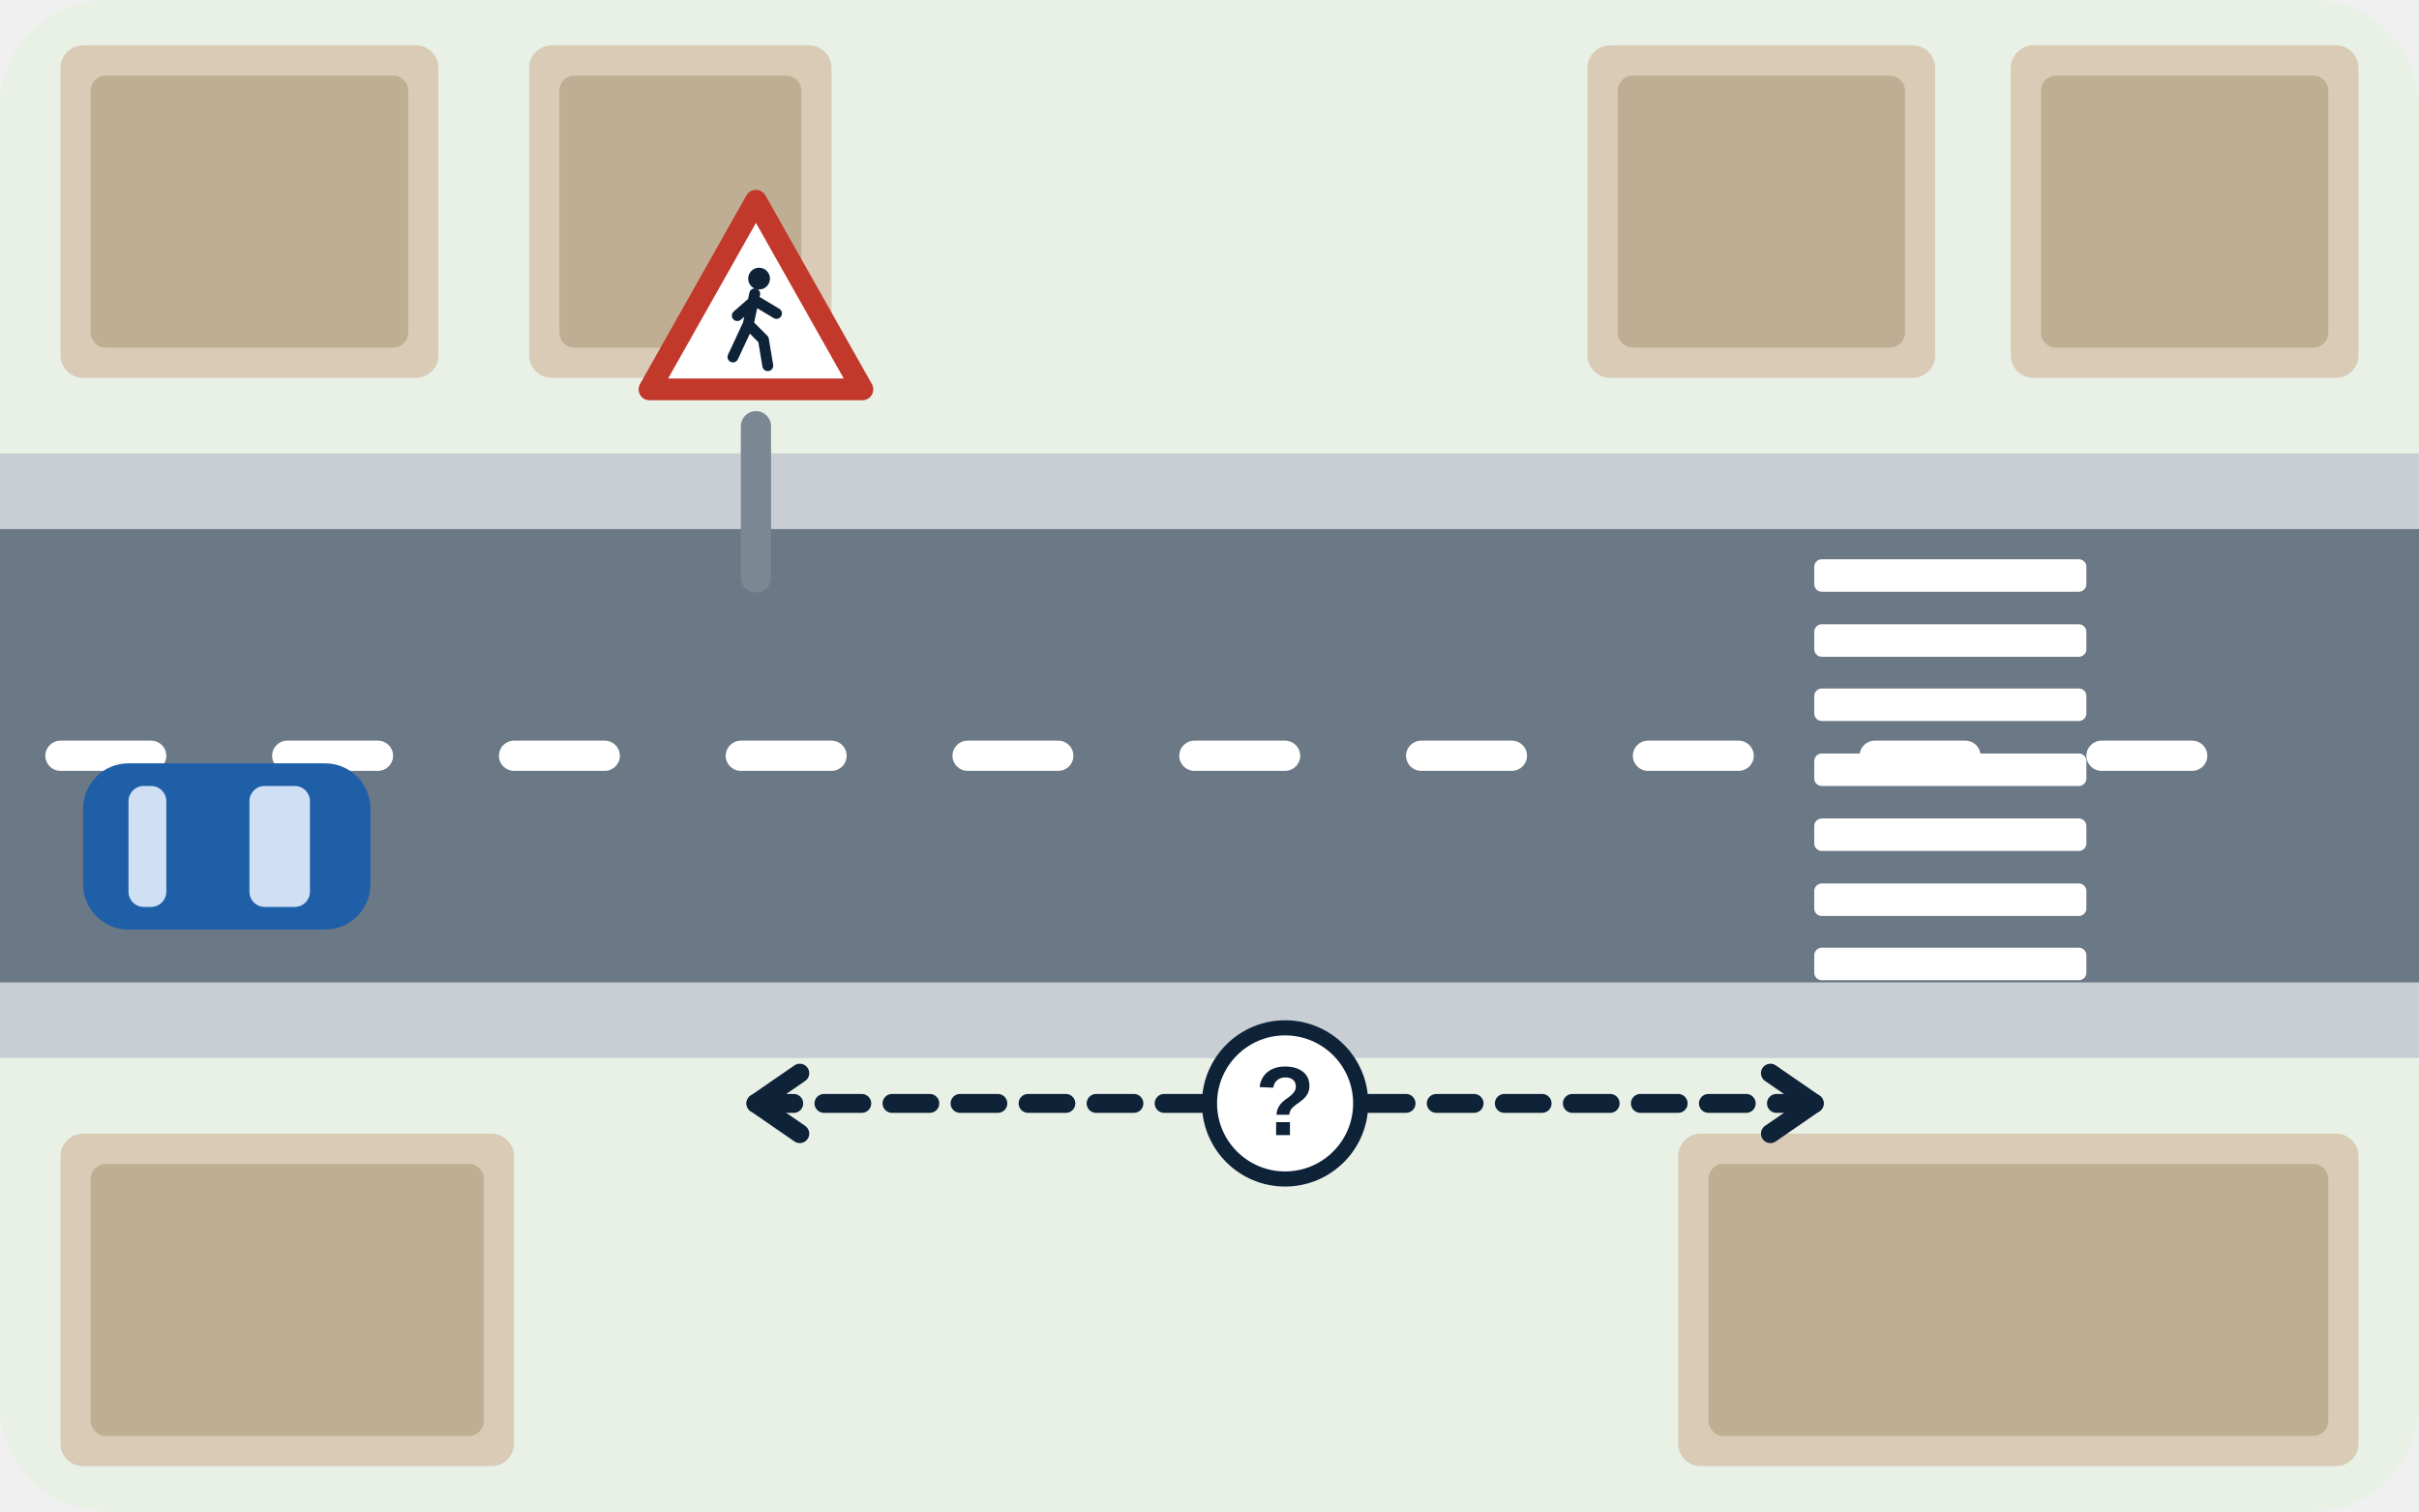
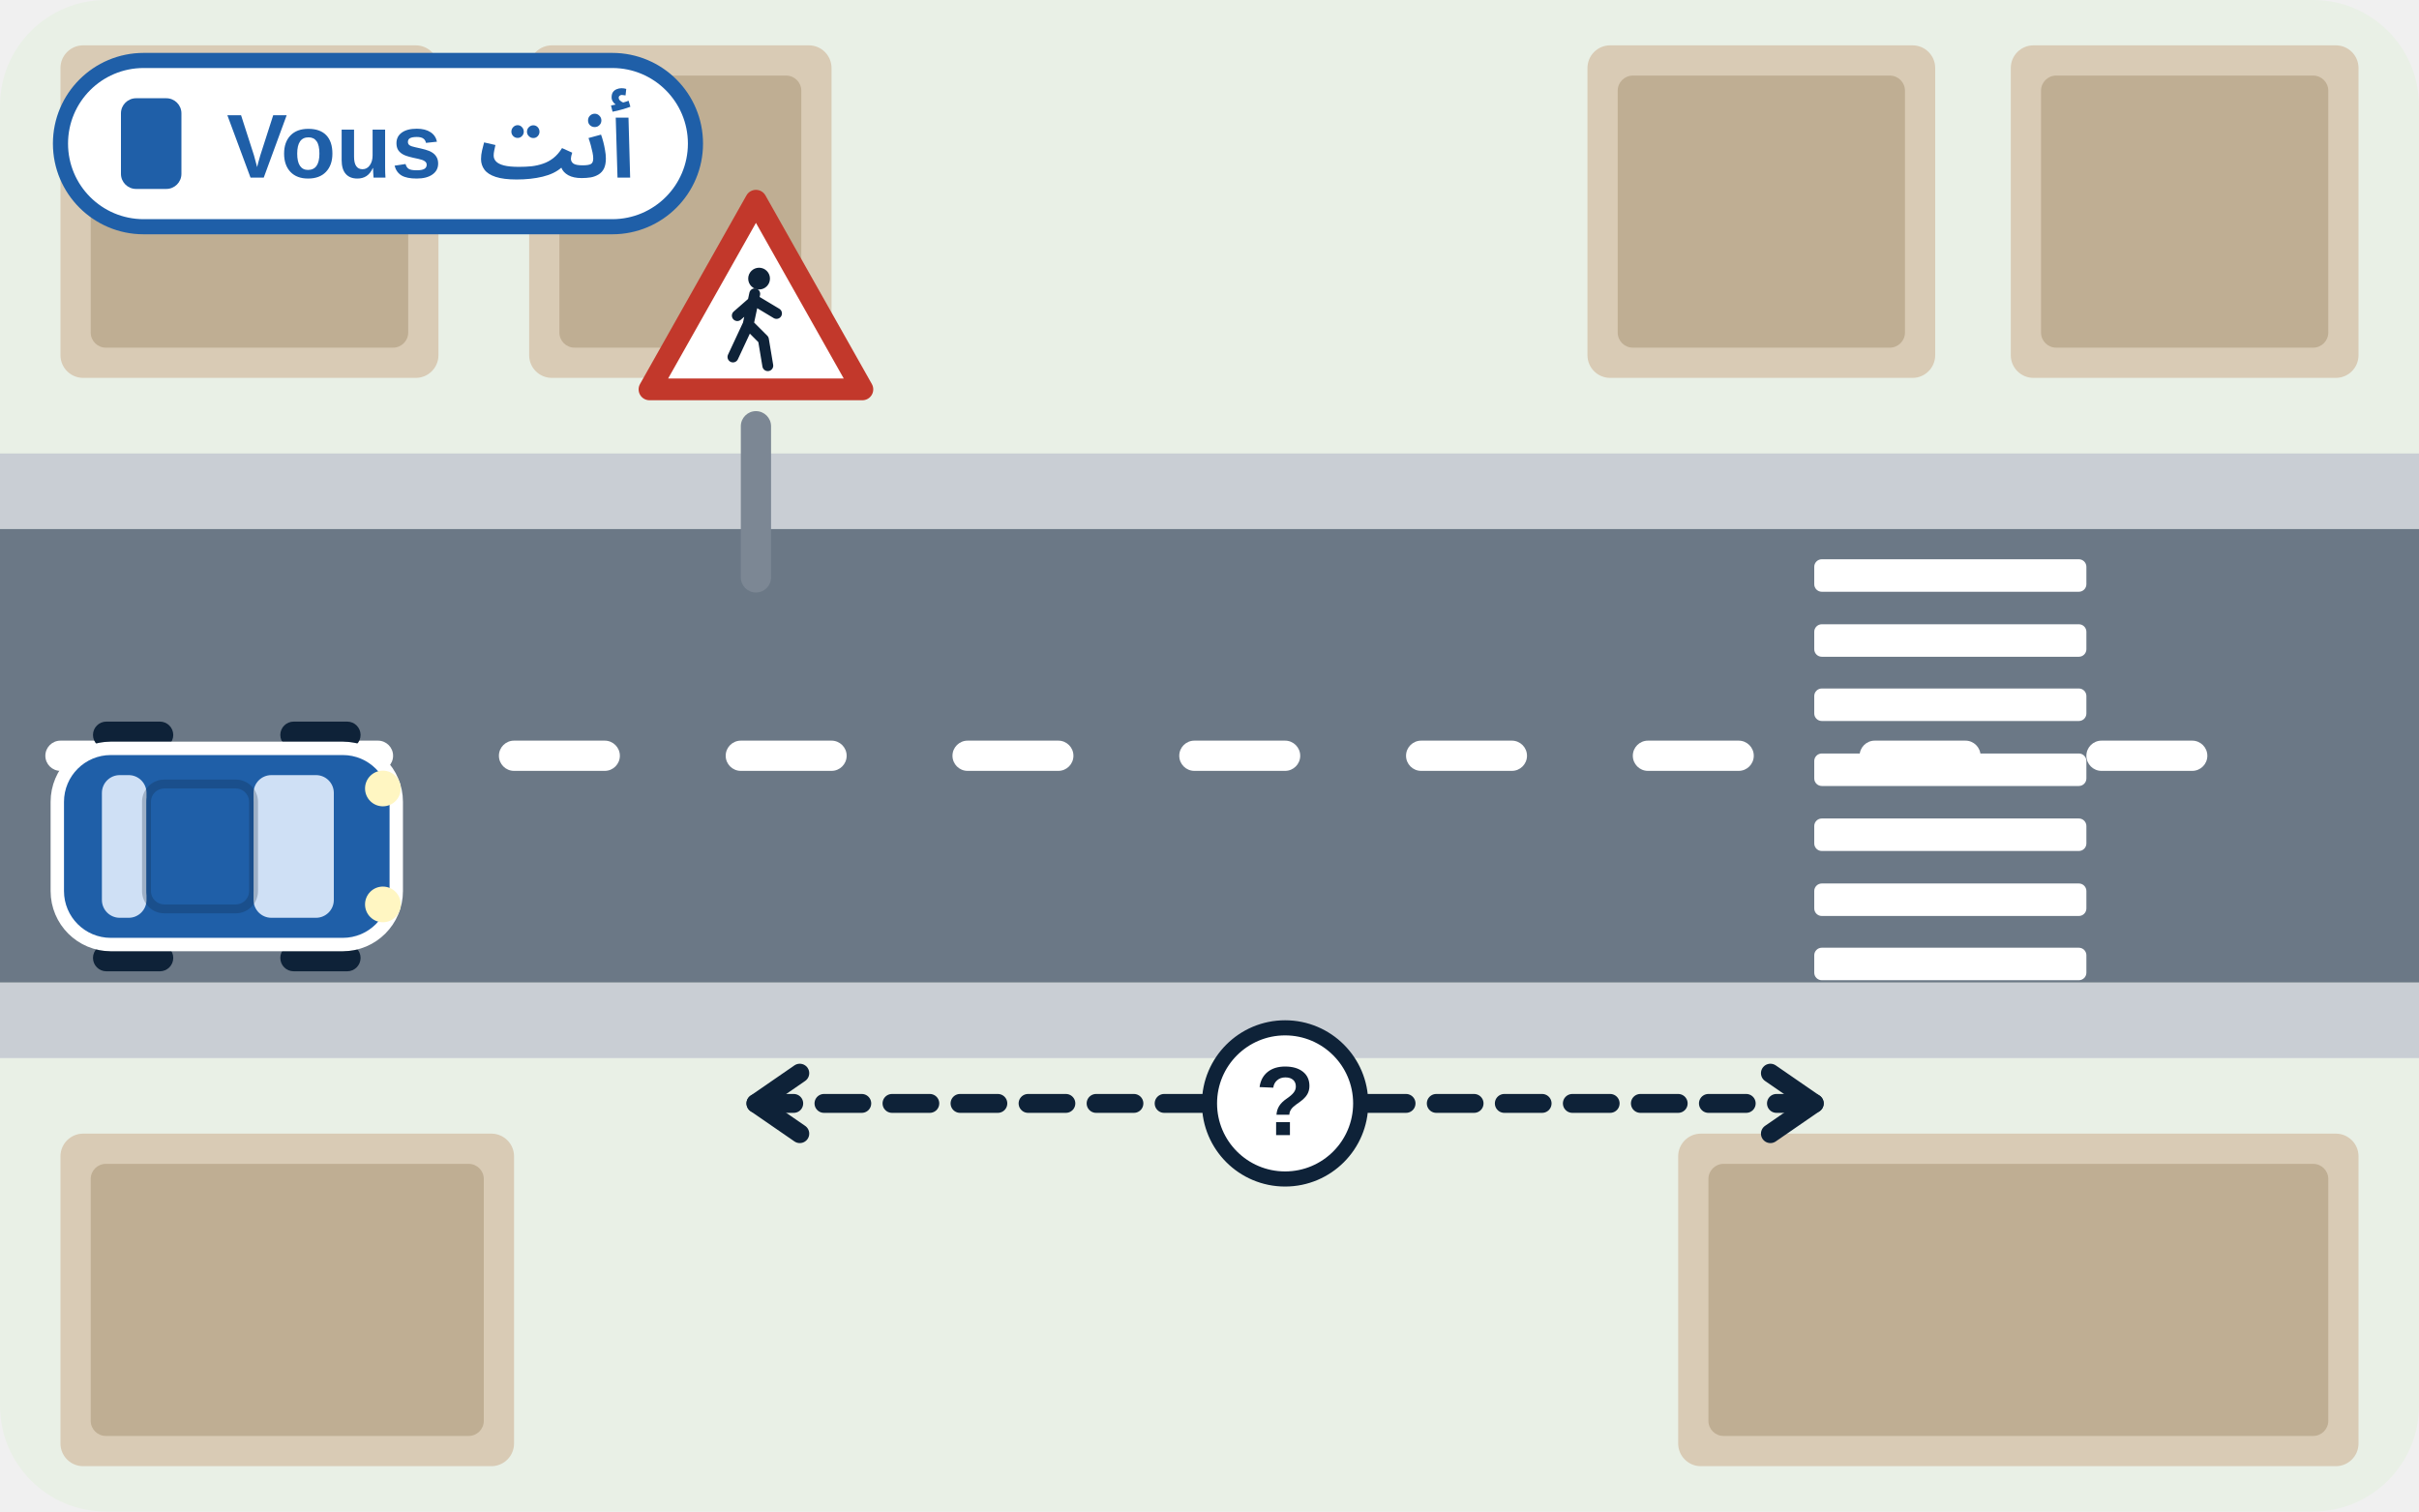
<svg xmlns="http://www.w3.org/2000/svg" viewBox="0 0 320 200">
+   <defs>
+     <g id="v-bleu">
+       <rect x="-14" y="-15" width="3" height="9" rx="1.5" fill="#0E2238" />
+       <rect x="11" y="-15" width="3" height="9" rx="1.5" fill="#0E2238" />
+       <rect x="-14" y="6" width="3" height="9" rx="1.5" fill="#0E2238" />
+       <rect x="11" y="6" width="3" height="9" rx="1.5" fill="#0E2238" />
+       <rect x="-11" y="-19" width="22" height="38" rx="6" fill="#1F5FA8" stroke="#fff" stroke-width="1.5" />
+       <rect x="-8" y="-12" width="16" height="9" rx="2" fill="#CFE0F5" />
+       <rect x="-8" y="9" width="16" height="5" rx="2" fill="#CFE0F5" />
+       <rect x="-7" y="-3" width="14" height="12" rx="2" fill="#1F5FA8" stroke="#0E2238" stroke-opacity=".25" stroke-width="1" />
+       <circle cx="-6.5" cy="-17.5" r="2" fill="#FFF6C2" />
+       <circle cx="6.5" cy="-17.5" r="2" fill="#FFF6C2" />
+     </g>
+   </defs>
  <rect width="320" height="200" rx="14" fill="#E9F0E6" />
  <rect x="8" y="6" width="50" height="44" rx="3" fill="#D9CBB5" />
  <rect x="12" y="10" width="42" height="36" rx="2" fill="#BFAE93" />
  <rect x="70" y="6" width="40" height="44" rx="3" fill="#D9CBB5" />
  <rect x="74" y="10" width="32" height="36" rx="2" fill="#BFAE93" />
  <rect x="210" y="6" width="46" height="44" rx="3" fill="#D9CBB5" />
  <rect x="214" y="10" width="38" height="36" rx="2" fill="#BFAE93" />
  <rect x="266" y="6" width="46" height="44" rx="3" fill="#D9CBB5" />
  <rect x="270" y="10" width="38" height="36" rx="2" fill="#BFAE93" />
  <rect x="8" y="150" width="60" height="44" rx="3" fill="#D9CBB5" />
  <rect x="12" y="154" width="52" height="36" rx="2" fill="#BFAE93" />
  <rect x="222" y="150" width="90" height="44" rx="3" fill="#D9CBB5" />
  <rect x="226" y="154" width="82" height="36" rx="2" fill="#BFAE93" />
  <rect x="0" y="60" width="320" height="10" fill="#C9CED4" />
  <rect x="0" y="130" width="320" height="10" fill="#C9CED4" />
  <rect x="0" y="70" width="320" height="60" fill="#6B7886" />
  <rect x="6" y="98" width="16" height="4" rx="2" fill="#fff" />
  <rect x="36" y="98" width="16" height="4" rx="2" fill="#fff" />
  <rect x="66" y="98" width="16" height="4" rx="2" fill="#fff" />
  <rect x="96" y="98" width="16" height="4" rx="2" fill="#fff" />
  <rect x="126" y="98" width="16" height="4" rx="2" fill="#fff" />
  <rect x="156" y="98" width="16" height="4" rx="2" fill="#fff" />
  <rect x="186" y="98" width="16" height="4" rx="2" fill="#fff" />
  <rect x="216" y="98" width="16" height="4" rx="2" fill="#fff" />
  <rect x="246" y="98" width="16" height="4" rx="2" fill="#fff" />
  <rect x="276" y="98" width="16" height="4" rx="2" fill="#fff" />
  <rect x="240" y="74" width="36" height="4.3" rx="1" fill="#fff" />
  <rect x="240" y="82.6" width="36" height="4.3" rx="1" fill="#fff" />
  <rect x="240" y="91.1" width="36" height="4.3" rx="1" fill="#fff" />
  <rect x="240" y="99.7" width="36" height="4.3" rx="1" fill="#fff" />
  <rect x="240" y="108.3" width="36" height="4.3" rx="1" fill="#fff" />
  <rect x="240" y="116.9" width="36" height="4.3" rx="1" fill="#fff" />
  <rect x="240" y="125.4" width="36" height="4.3" rx="1" fill="#fff" />
  <rect x="98" y="54.4" width="4" height="24" rx="2" fill="#7C8794" />
  <svg x="84" y="24" width="32" height="32" viewBox="0 0 100 100">
    <path d="M50 8 94 86H6z" fill="#fff" stroke="#C2382B" stroke-width="9" stroke-linejoin="round" />
    <g transform="translate(0 6) scale(.9) translate(5 0)">
      <g fill="#0E2238">
        <circle cx="52" cy="38" r="5" />
      </g>
      <path d="M50 45l-3 14 7 7 2 12M47 59l-7 15M50 48l10 6M50 48l-8 7" fill="none" stroke="#0E2238" stroke-width="5" stroke-linecap="round" stroke-linejoin="round" />
    </g>
  </svg>
-   <g transform="translate(30 112) rotate(90)">
-     <rect x="-11" y="-19" width="22" height="38" rx="6" fill="#1F5FA8" />
-     <rect x="-8" y="-11" width="16" height="8" rx="2" fill="#CFE0F5" />
-     <rect x="-8" y="8" width="16" height="5" rx="2" fill="#CFE0F5" />
-   </g>
+   <use href="#v-bleu" transform="translate(30 112) rotate(90) scale(1.18)" />
  <path d="M100 146L240 146" stroke="#0E2238" stroke-width="2.5" fill="none" stroke-linecap="round" stroke-linejoin="round" stroke-dasharray="5 4" />
  <path d="M234.2 150L240 146L234.2 142" stroke="#0E2238" stroke-width="2.5" fill="none" stroke-linecap="round" stroke-linejoin="round" />
  <path d="M105.8 142L100 146L105.8 150" stroke="#0E2238" stroke-width="2.5" fill="none" stroke-linecap="round" stroke-linejoin="round" />
  <circle cx="170" cy="146" r="10" fill="#fff" stroke="#0E2238" stroke-width="2" />
  <text x="170" y="150.2" text-anchor="middle" font-family="Arial,Helvetica,sans-serif" font-weight="700" font-size="13" fill="#0E2238">?</text>
+   <rect x="8" y="8" width="84" height="22" rx="11" fill="#fff" stroke="#1F5FA8" stroke-width="2" />
+   <rect x="16" y="13" width="8" height="12" rx="2" fill="#1F5FA8" />
+   <text x="30" y="23.5" font-family="Arial,Helvetica,sans-serif" font-weight="700" font-size="12" fill="#1F5FA8">Vous</text>
+   <text x="84" y="23.5" text-anchor="start" font-family="Tahoma,'Noto Sans Arabic','Noto Kufi Arabic','Geeza Pro',Arial,sans-serif" direction="rtl" font-weight="700" font-size="12" fill="#1F5FA8">أنت</text>
</svg>
